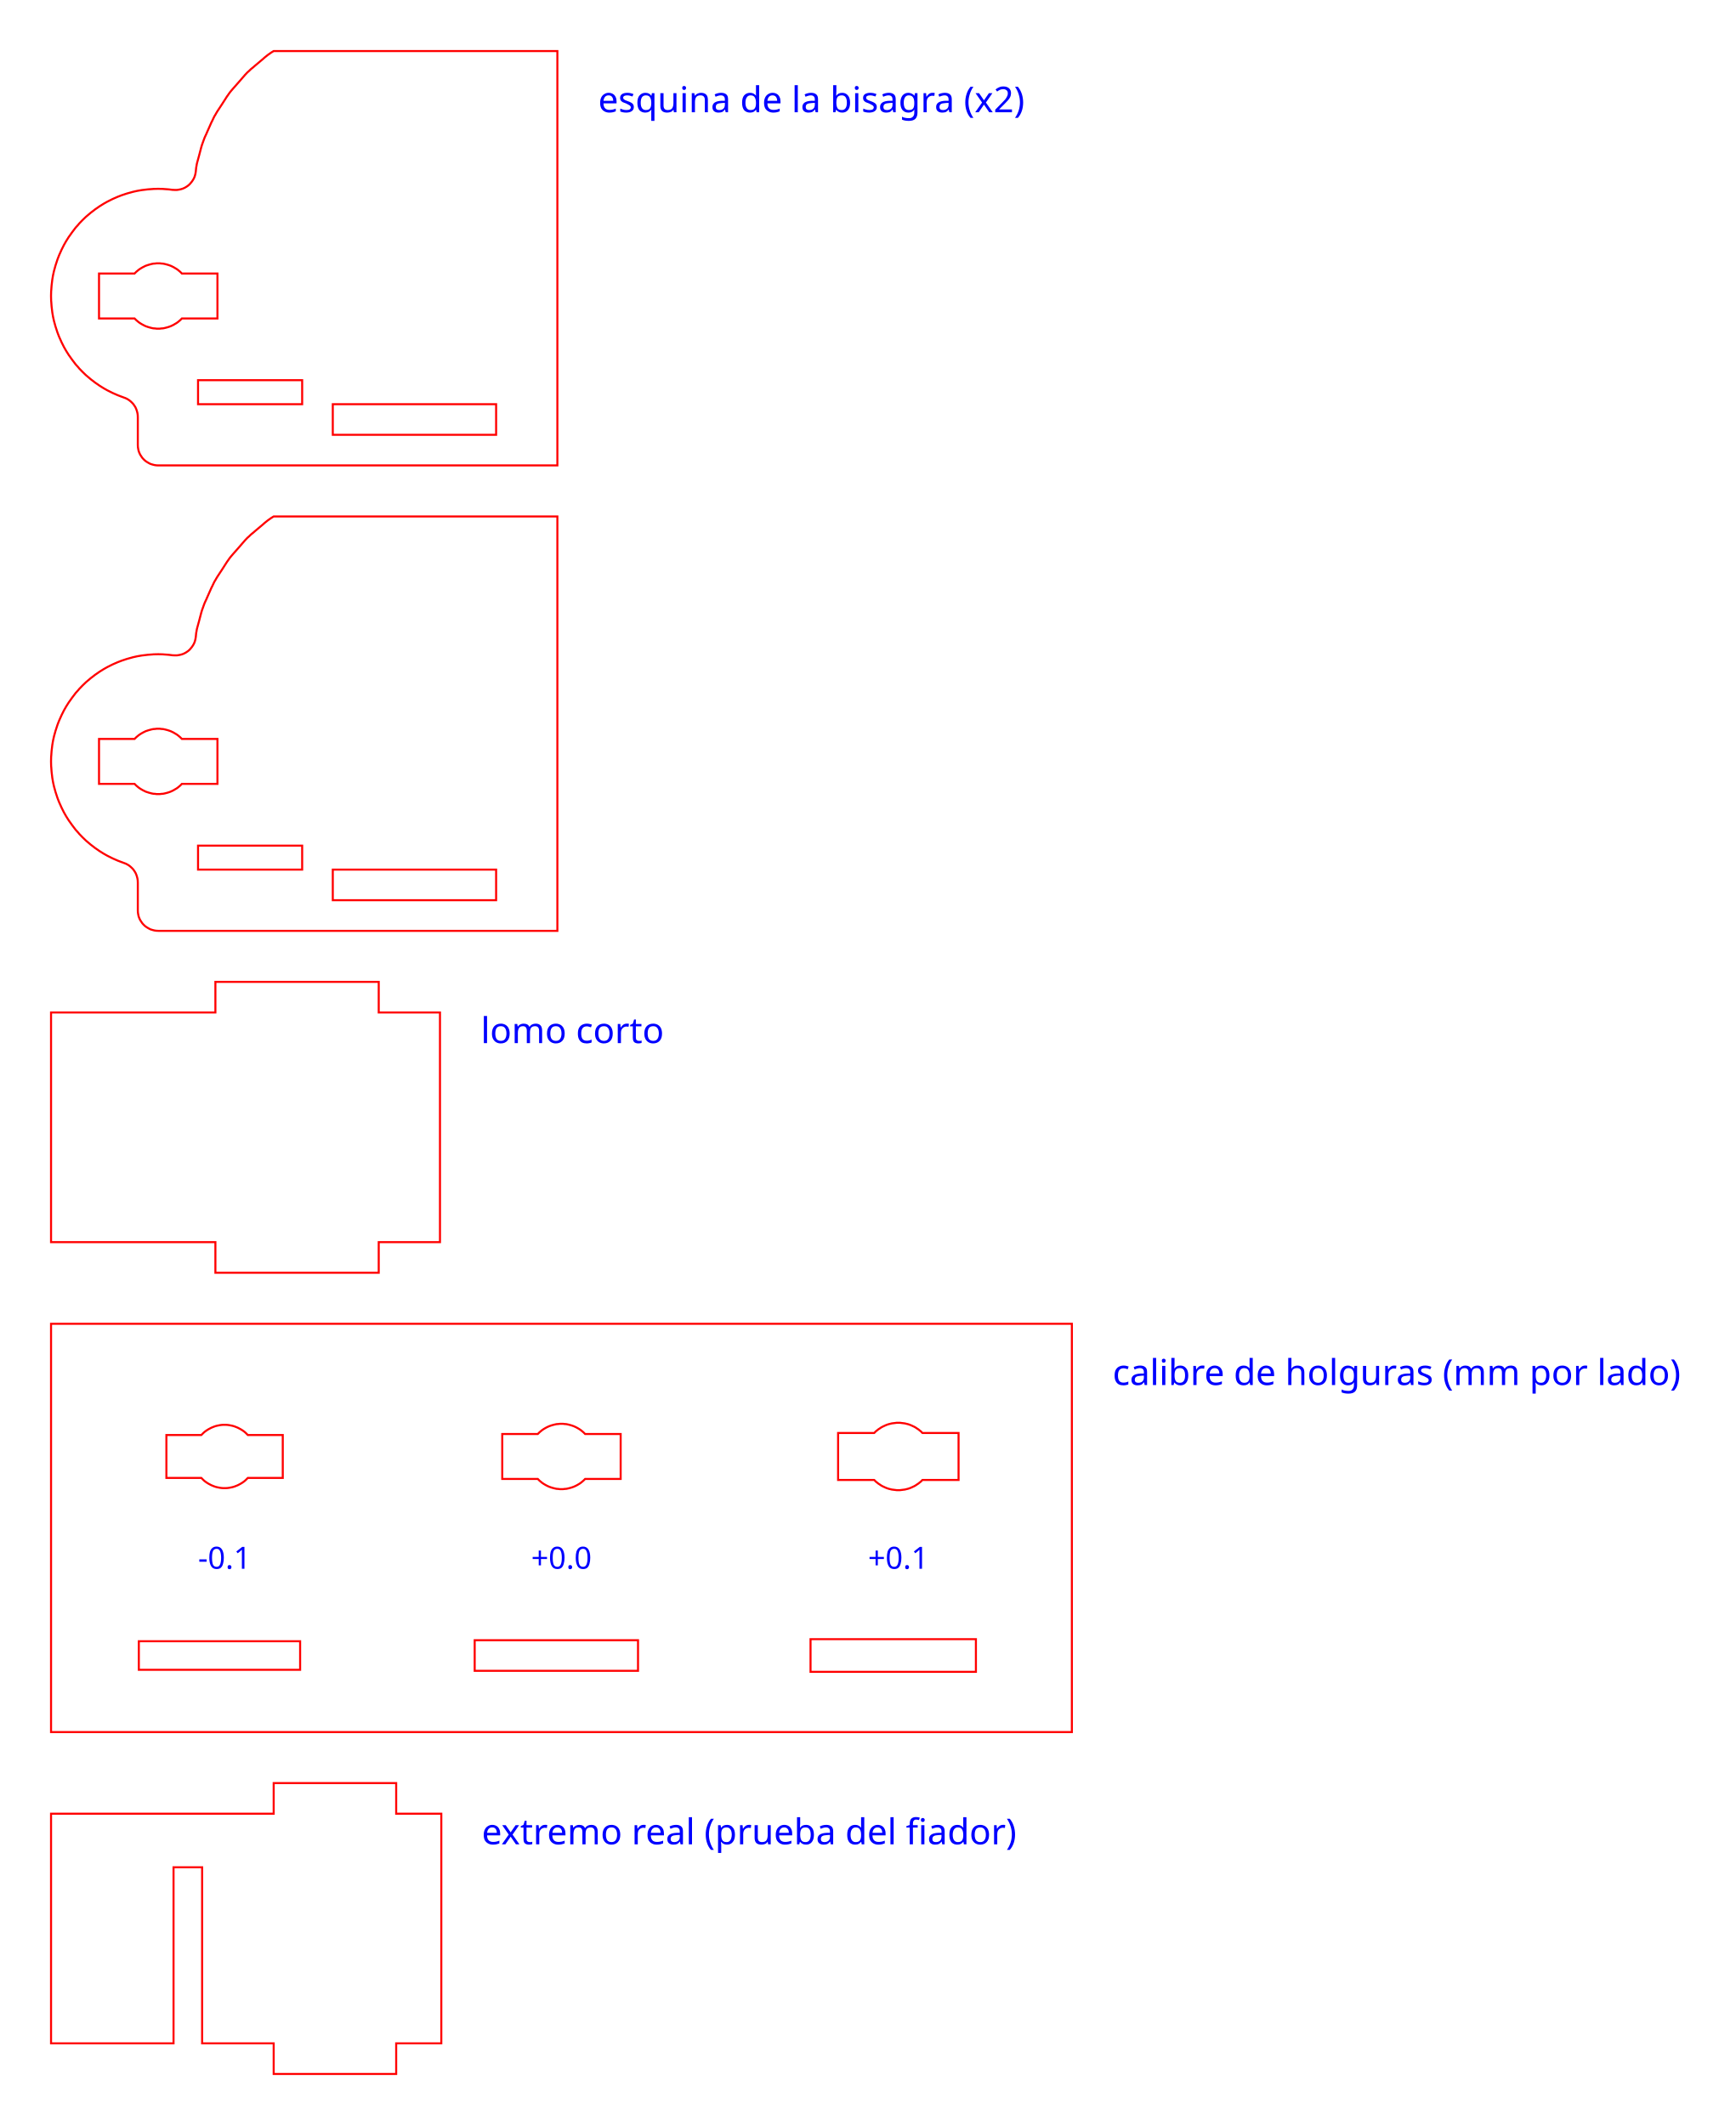
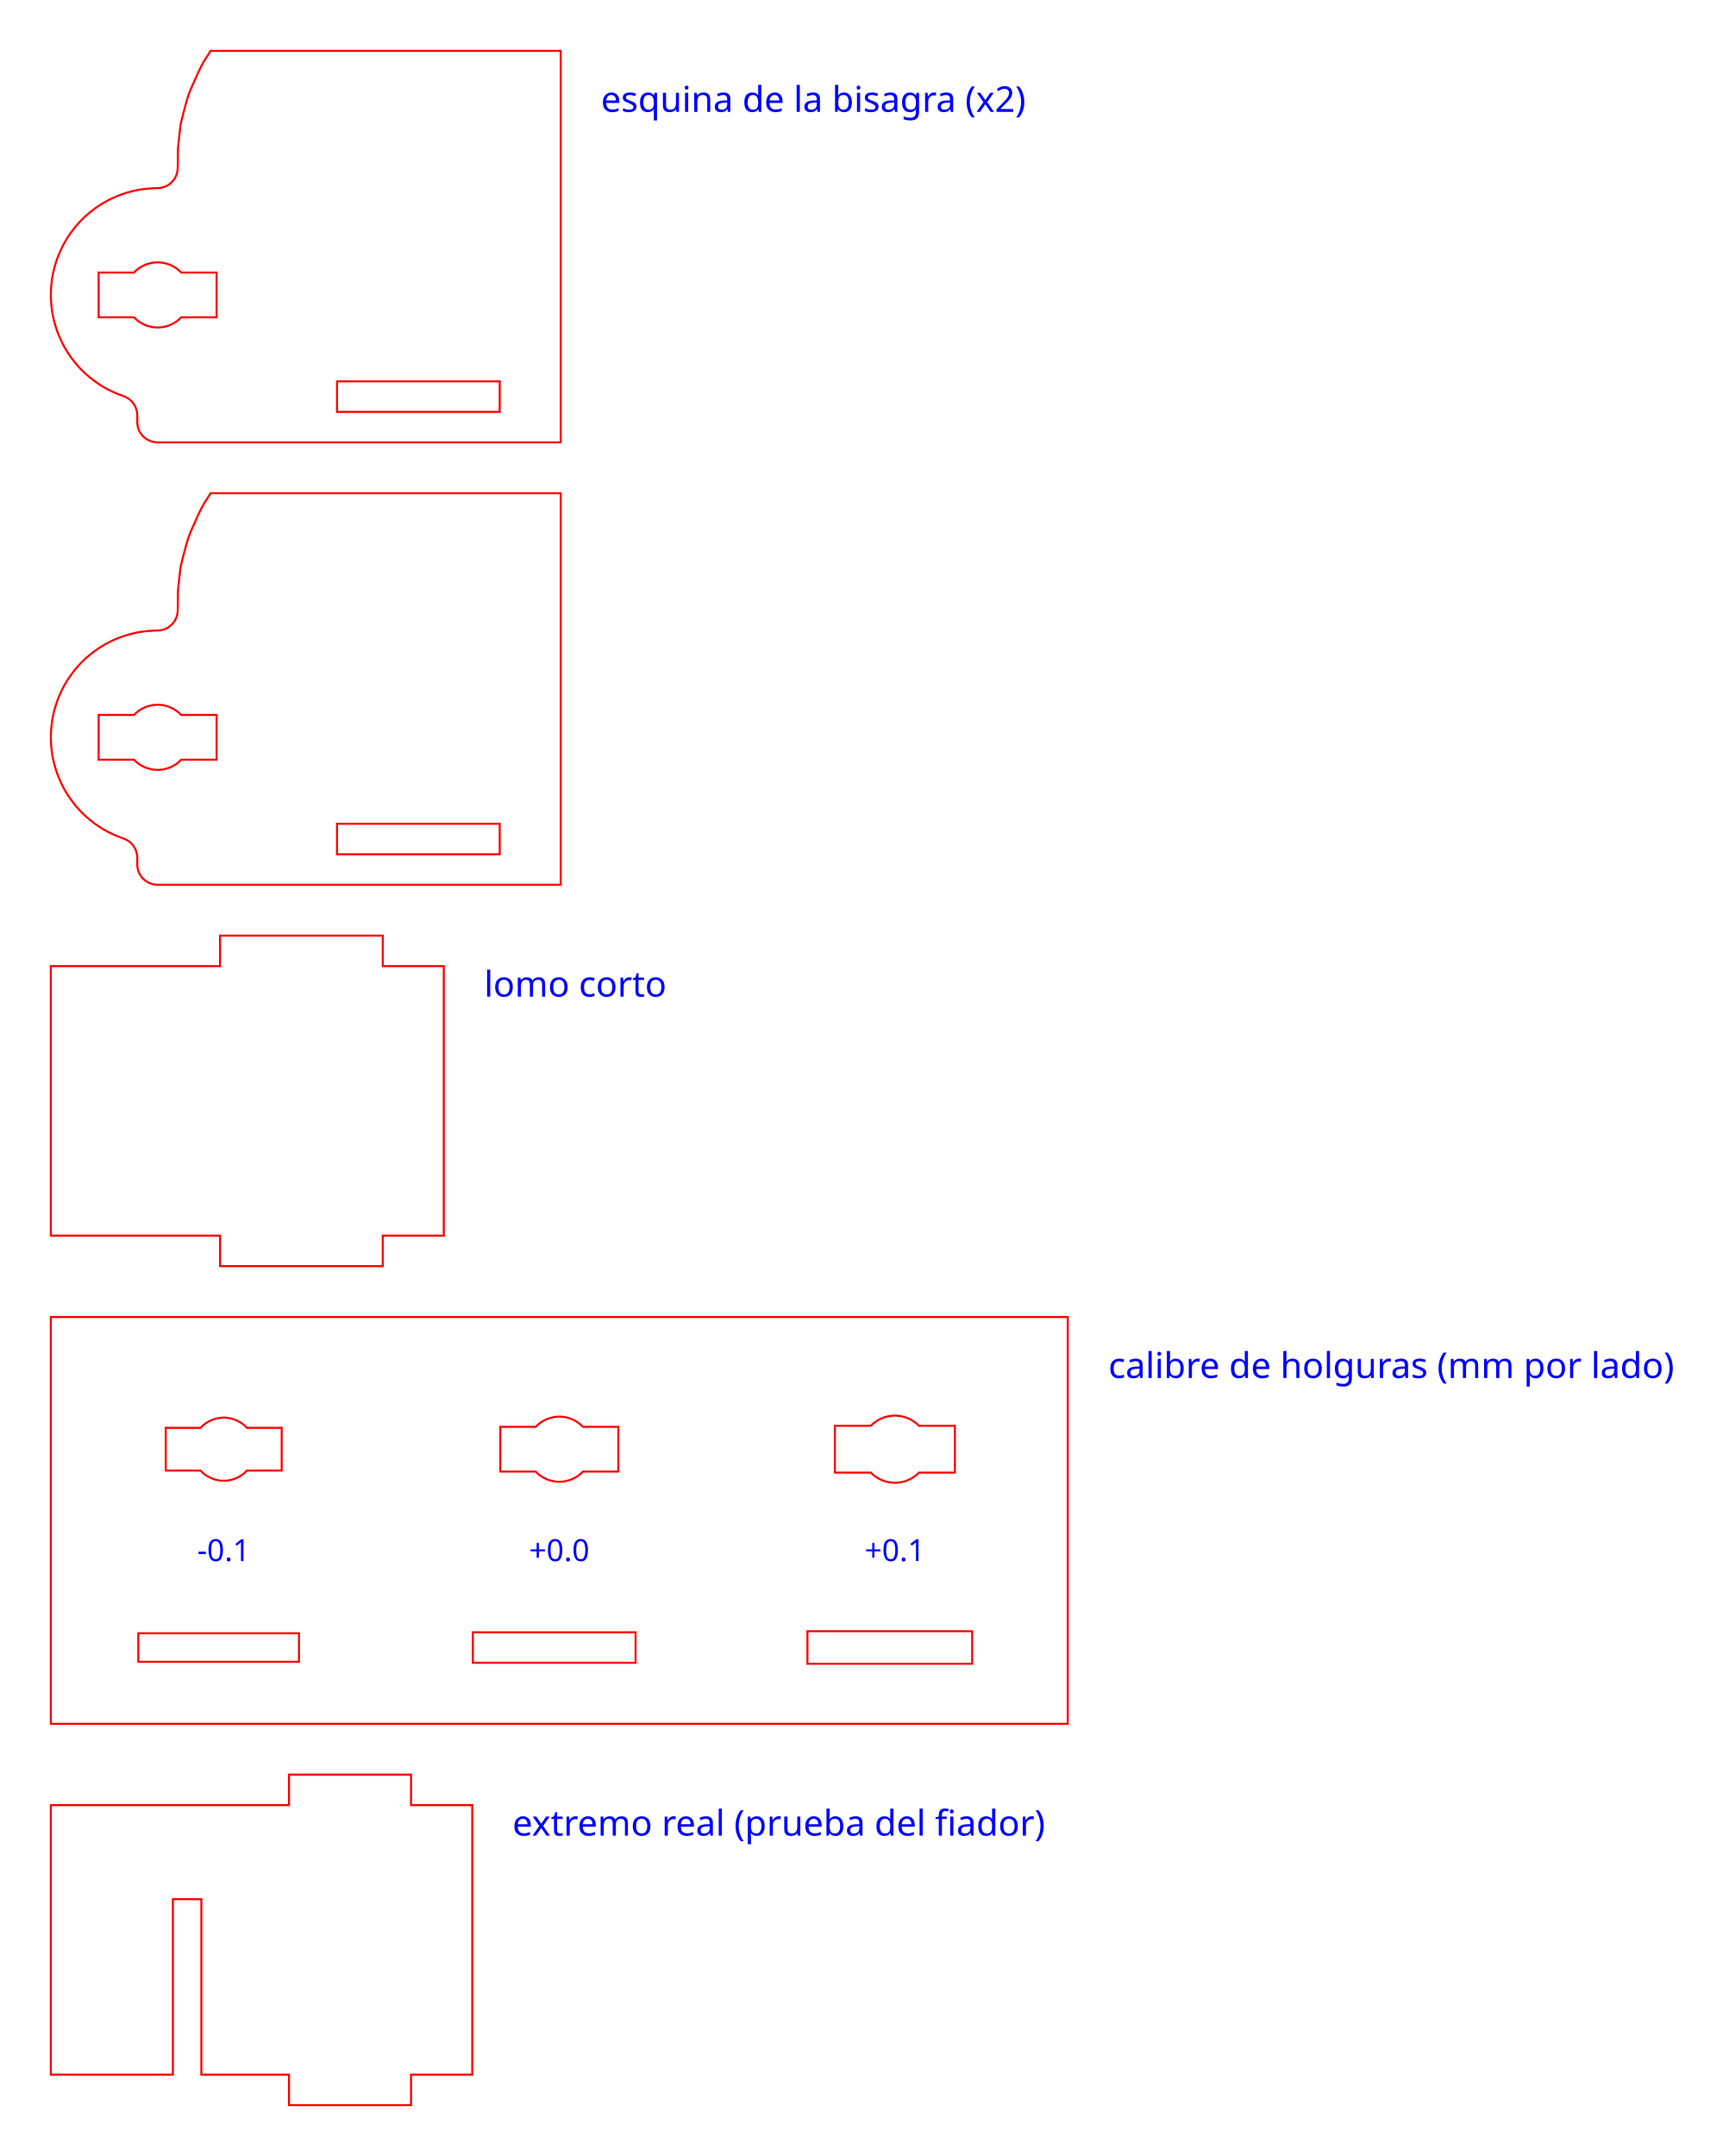
- <svg xmlns="http://www.w3.org/2000/svg" width="170mm" height="208.20mm" viewBox="0 0 170 208.20" fill="none" stroke-width="0.2" font-family="sans-serif">
-   <path d="M15.11,45.56 L14.92,45.51 L14.73,45.45 L14.56,45.36 L14.39,45.26 L14.23,45.15 L14.08,45.01 L13.95,44.87 L13.84,44.71 L13.73,44.54 L13.65,44.37 L13.58,44.18 L13.54,43.99 L13.51,43.80 L13.50,43.60 L13.50,40.89 L13.49,40.65 L13.46,40.46 L13.41,40.27 L13.35,40.09 L13.27,39.91 L13.17,39.75 L13.06,39.59 L12.93,39.45 L12.79,39.32 L12.64,39.20 L12.48,39.10 L12.30,39.01 L12.08,38.93 L12.01,38.90 L11.92,38.87 L11.53,38.72 L11.44,38.68 L11.05,38.51 L10.97,38.47 L10.59,38.28 L10.51,38.24 L10.14,38.03 L10.06,37.98 L9.71,37.76 L9.63,37.70 L9.28,37.46 L9.21,37.40 L8.88,37.15 L8.80,37.08 L8.48,36.81 L8.41,36.75 L8.11,36.46 L8.04,36.39 L7.75,36.09 L7.69,36.01 L7.41,35.70 L7.35,35.62 L7.10,35.29 L7.04,35.21 L6.80,34.87 L6.74,34.79 L6.52,34.44 L6.47,34.36 L6.26,33.99 L6.22,33.91 L6.03,33.53 L5.99,33.44 L5.82,33.06 L5.78,32.97 L5.63,32.58 L5.60,32.49 L5.47,32.09 L5.44,32.00 L5.33,31.60 L5.30,31.50 L5.21,31.10 L5.19,31.00 L5.12,30.59 L5.11,30.49 L5.06,30.08 L5.05,29.98 L5.02,29.56 L5.01,29.47 L5.00,29.05 L5.00,28.95 L5.01,28.53 L5.02,28.44 L5.05,28.02 L5.06,27.92 L5.11,27.51 L5.12,27.41 L5.19,27.00 L5.21,26.90 L5.30,26.50 L5.33,26.40 L5.44,26.00 L5.47,25.91 L5.60,25.51 L5.63,25.42 L5.78,25.03 L5.82,24.94 L5.99,24.56 L6.03,24.47 L6.22,24.09 L6.26,24.01 L6.47,23.64 L6.52,23.56 L6.74,23.21 L6.80,23.13 L7.04,22.79 L7.10,22.71 L7.35,22.38 L7.41,22.30 L7.69,21.99 L7.75,21.91 L8.04,21.61 L8.11,21.54 L8.41,21.25 L8.48,21.19 L8.80,20.92 L8.88,20.85 L9.21,20.60 L9.28,20.54 L9.63,20.30 L9.71,20.24 L10.06,20.02 L10.14,19.97 L10.51,19.76 L10.59,19.72 L10.97,19.53 L11.05,19.49 L11.44,19.32 L11.53,19.28 L11.92,19.13 L12.01,19.10 L12.40,18.97 L12.50,18.94 L12.90,18.83 L13.00,18.80 L13.40,18.71 L13.50,18.69 L13.91,18.62 L14.01,18.61 L14.42,18.56 L14.52,18.55 L14.93,18.52 L15.03,18.51 L15.45,18.50 L15.55,18.50 L15.96,18.51 L16.06,18.52 L16.48,18.55 L16.58,18.56 L16.89,18.60 L17.14,18.61 L17.33,18.61 L17.53,18.58 L17.72,18.54 L17.91,18.48 L18.09,18.40 L18.26,18.30 L18.42,18.19 L18.57,18.06 L18.70,17.91 L18.82,17.76 L18.93,17.59 L19.02,17.42 L19.09,17.23 L19.14,17.04 L19.18,16.80 L19.22,16.40 L19.25,16.26 L19.27,16.12 L19.30,15.98 L19.50,15.25 L19.50,15.25 L19.72,14.41 L19.74,14.35 L19.76,14.28 L19.78,14.21 L19.96,13.71 L19.99,13.63 L20.02,13.55 L20.05,13.47 L20.25,13.04 L20.25,13.03 L20.72,11.97 L20.73,11.95 L20.74,11.93 L20.76,11.90 L20.94,11.52 L20.98,11.44 L21.02,11.36 L21.07,11.29 L21.21,11.04 L21.23,11.01 L21.25,10.98 L21.27,10.94 L21.50,10.59 L21.75,10.21 L22.21,9.49 L22.24,9.45 L22.26,9.41 L22.29,9.38 L22.44,9.16 L22.48,9.11 L22.52,9.05 L22.56,9.00 L22.71,8.82 L22.73,8.80 L22.75,8.78 L22.77,8.75 L23.50,7.92 L23.75,7.63 L23.96,7.39 L23.98,7.36 L24.01,7.33 L24.04,7.30 L24.19,7.14 L24.23,7.10 L24.27,7.06 L24.31,7.03 L24.45,6.90 L24.48,6.87 L24.52,6.83 L24.55,6.80 L24.74,6.64 L24.75,6.64 L25.00,6.42 L25.50,6.00 L25.75,5.79 L25.95,5.61 L25.97,5.60 L26.00,5.57 L26.03,5.55 L26.19,5.42 L26.23,5.39 L26.27,5.36 L26.31,5.33 L26.43,5.25 L26.48,5.21 L26.52,5.18 L26.57,5.15 L26.71,5.06 L26.73,5.05 L26.81,5.00 L54.60,5.00 L54.60,45.60 L15.50,45.60 L15.30,45.59 L15.11,45.56 Z M32.60,42.60 L48.60,42.60 L48.60,39.60 L32.60,39.60 L32.60,42.60 Z M19.40,39.60 L29.60,39.60 L29.60,37.25 L19.40,37.25 L19.40,39.60 Z M17.65,31.37 L17.76,31.26 L17.82,31.20 L21.30,31.20 L21.30,26.80 L17.82,26.80 L17.76,26.74 L17.65,26.63 L17.53,26.53 L17.41,26.43 L17.28,26.34 L17.14,26.26 L17.01,26.18 L16.87,26.11 L16.72,26.04 L16.58,25.99 L16.43,25.94 L16.28,25.90 L16.12,25.86 L15.97,25.83 L15.81,25.82 L15.66,25.80 L15.50,25.80 L15.34,25.80 L15.19,25.82 L15.03,25.83 L14.87,25.86 L14.72,25.90 L14.57,25.94 L14.42,25.99 L14.27,26.04 L14.13,26.11 L13.99,26.18 L13.85,26.26 L13.72,26.34 L13.59,26.43 L13.47,26.53 L13.35,26.63 L13.24,26.74 L13.18,26.80 L9.70,26.80 L9.70,31.20 L13.18,31.20 L13.24,31.26 L13.35,31.37 L13.47,31.47 L13.59,31.57 L13.72,31.66 L13.85,31.74 L13.99,31.82 L14.13,31.89 L14.27,31.96 L14.42,32.01 L14.57,32.06 L14.72,32.10 L14.87,32.14 L15.03,32.17 L15.19,32.18 L15.34,32.20 L15.50,32.20 L15.66,32.20 L15.81,32.18 L15.97,32.17 L16.12,32.14 L16.28,32.10 L16.43,32.06 L16.58,32.01 L16.72,31.96 L16.87,31.89 L17.01,31.82 L17.14,31.74 L17.28,31.66 L17.41,31.57 L17.53,31.47 L17.65,31.37 Z " stroke="red" />
-   <text x="58.6" y="11.0" font-size="3.5" fill="blue" stroke="none">esquina de la bisagra (x2)</text>
-   <path d="M15.11,91.16 L14.92,91.11 L14.73,91.05 L14.56,90.96 L14.39,90.86 L14.23,90.75 L14.08,90.61 L13.95,90.47 L13.84,90.31 L13.73,90.14 L13.65,89.97 L13.58,89.78 L13.54,89.59 L13.51,89.40 L13.50,89.20 L13.50,86.49 L13.49,86.25 L13.46,86.06 L13.41,85.87 L13.35,85.69 L13.27,85.51 L13.17,85.35 L13.06,85.19 L12.93,85.05 L12.79,84.92 L12.64,84.80 L12.48,84.70 L12.30,84.61 L12.08,84.53 L12.01,84.50 L11.92,84.47 L11.53,84.32 L11.44,84.28 L11.05,84.11 L10.97,84.07 L10.59,83.88 L10.51,83.84 L10.14,83.63 L10.06,83.58 L9.71,83.36 L9.63,83.30 L9.28,83.06 L9.21,83.00 L8.88,82.75 L8.80,82.68 L8.48,82.41 L8.41,82.35 L8.11,82.06 L8.04,81.99 L7.75,81.69 L7.69,81.61 L7.41,81.30 L7.35,81.22 L7.10,80.89 L7.04,80.81 L6.80,80.47 L6.74,80.39 L6.52,80.04 L6.47,79.96 L6.26,79.59 L6.22,79.51 L6.03,79.13 L5.99,79.04 L5.82,78.66 L5.78,78.57 L5.63,78.18 L5.60,78.09 L5.47,77.69 L5.44,77.60 L5.33,77.20 L5.30,77.10 L5.21,76.70 L5.19,76.60 L5.12,76.19 L5.11,76.09 L5.06,75.68 L5.05,75.58 L5.02,75.16 L5.01,75.07 L5.00,74.65 L5.00,74.55 L5.01,74.13 L5.02,74.04 L5.05,73.62 L5.06,73.52 L5.11,73.11 L5.12,73.01 L5.19,72.60 L5.21,72.50 L5.30,72.10 L5.33,72.00 L5.44,71.60 L5.47,71.51 L5.60,71.11 L5.63,71.02 L5.78,70.63 L5.82,70.54 L5.99,70.16 L6.03,70.07 L6.22,69.69 L6.26,69.61 L6.47,69.24 L6.52,69.16 L6.74,68.81 L6.80,68.73 L7.04,68.39 L7.10,68.31 L7.35,67.98 L7.41,67.90 L7.69,67.59 L7.75,67.51 L8.04,67.21 L8.11,67.14 L8.41,66.85 L8.48,66.79 L8.80,66.52 L8.88,66.45 L9.21,66.20 L9.28,66.14 L9.63,65.90 L9.71,65.84 L10.06,65.62 L10.14,65.57 L10.51,65.36 L10.59,65.32 L10.97,65.13 L11.05,65.09 L11.44,64.92 L11.53,64.88 L11.92,64.73 L12.01,64.70 L12.40,64.57 L12.50,64.54 L12.90,64.43 L13.00,64.40 L13.40,64.31 L13.50,64.29 L13.91,64.22 L14.01,64.21 L14.42,64.16 L14.52,64.15 L14.93,64.12 L15.03,64.11 L15.45,64.10 L15.55,64.10 L15.96,64.11 L16.06,64.12 L16.48,64.15 L16.58,64.16 L16.89,64.20 L17.14,64.21 L17.33,64.21 L17.53,64.18 L17.72,64.14 L17.91,64.08 L18.09,64.00 L18.26,63.90 L18.42,63.79 L18.57,63.66 L18.70,63.51 L18.82,63.36 L18.93,63.19 L19.02,63.02 L19.09,62.83 L19.14,62.64 L19.18,62.40 L19.22,62.00 L19.25,61.86 L19.27,61.72 L19.30,61.58 L19.50,60.85 L19.50,60.85 L19.72,60.01 L19.74,59.95 L19.76,59.88 L19.78,59.81 L19.96,59.31 L19.99,59.23 L20.02,59.15 L20.05,59.07 L20.25,58.64 L20.25,58.63 L20.72,57.57 L20.73,57.55 L20.74,57.53 L20.76,57.50 L20.94,57.12 L20.98,57.04 L21.02,56.96 L21.07,56.89 L21.21,56.64 L21.23,56.61 L21.25,56.58 L21.27,56.54 L21.50,56.19 L21.75,55.81 L22.21,55.09 L22.24,55.05 L22.26,55.01 L22.29,54.98 L22.44,54.76 L22.48,54.71 L22.52,54.65 L22.56,54.60 L22.71,54.42 L22.73,54.40 L22.75,54.38 L22.77,54.35 L23.50,53.52 L23.75,53.23 L23.96,52.99 L23.98,52.96 L24.01,52.93 L24.04,52.90 L24.19,52.74 L24.23,52.70 L24.27,52.66 L24.31,52.63 L24.45,52.50 L24.48,52.47 L24.52,52.43 L24.55,52.40 L24.74,52.24 L24.75,52.24 L25.00,52.02 L25.50,51.60 L25.75,51.39 L25.95,51.21 L25.97,51.20 L26.00,51.17 L26.03,51.15 L26.19,51.02 L26.23,50.99 L26.27,50.96 L26.31,50.93 L26.43,50.85 L26.48,50.81 L26.52,50.78 L26.57,50.75 L26.71,50.66 L26.73,50.65 L26.81,50.60 L54.60,50.60 L54.60,91.20 L15.50,91.20 L15.30,91.19 L15.11,91.16 Z M32.60,88.20 L48.60,88.20 L48.60,85.20 L32.60,85.20 L32.60,88.20 Z M19.40,85.20 L29.60,85.20 L29.60,82.85 L19.40,82.85 L19.40,85.20 Z M17.65,76.97 L17.76,76.86 L17.82,76.80 L21.30,76.80 L21.30,72.40 L17.82,72.40 L17.76,72.34 L17.65,72.23 L17.53,72.13 L17.41,72.03 L17.28,71.94 L17.14,71.86 L17.01,71.78 L16.87,71.71 L16.72,71.64 L16.58,71.59 L16.43,71.54 L16.28,71.50 L16.12,71.46 L15.97,71.43 L15.81,71.42 L15.66,71.40 L15.50,71.40 L15.34,71.40 L15.19,71.42 L15.03,71.43 L14.87,71.46 L14.72,71.50 L14.57,71.54 L14.42,71.59 L14.27,71.64 L14.13,71.71 L13.99,71.78 L13.85,71.86 L13.72,71.94 L13.59,72.03 L13.47,72.13 L13.35,72.23 L13.24,72.34 L13.18,72.40 L9.70,72.40 L9.70,76.80 L13.18,76.80 L13.24,76.86 L13.35,76.97 L13.47,77.07 L13.59,77.17 L13.72,77.26 L13.85,77.34 L13.99,77.42 L14.13,77.49 L14.27,77.56 L14.42,77.61 L14.57,77.66 L14.72,77.70 L14.87,77.74 L15.03,77.77 L15.19,77.78 L15.34,77.80 L15.50,77.80 L15.66,77.80 L15.81,77.78 L15.97,77.77 L16.12,77.74 L16.28,77.70 L16.43,77.66 L16.58,77.61 L16.72,77.56 L16.87,77.49 L17.01,77.42 L17.14,77.34 L17.28,77.26 L17.41,77.17 L17.53,77.07 L17.65,76.97 Z " stroke="red" />
-   <text x="58.6" y="56.6" font-size="3.5" fill="blue" stroke="none" />
-   <path d="M5.00,99.20 L21.10,99.20 L21.10,96.20 L37.10,96.20 L37.10,99.20 L43.10,99.20 L43.10,121.70 L37.10,121.70 L37.10,124.70 L21.10,124.70 L21.10,121.70 L5.00,121.70 L5.00,99.20 Z " stroke="red" />
-   <text x="47.1" y="102.2" font-size="3.5" fill="blue" stroke="none">lomo corto</text>
-   <path d="M5.00,129.70 L105.00,129.70 L105.00,169.70 L5.00,169.70 L5.00,129.70 Z M24.08,140.40 L23.97,140.30 L23.85,140.21 L23.72,140.12 L23.59,140.04 L23.46,139.97 L23.33,139.90 L23.19,139.84 L23.04,139.78 L22.90,139.73 L22.75,139.69 L22.60,139.66 L22.45,139.63 L22.30,139.61 L22.15,139.60 L22.00,139.60 L21.85,139.60 L21.70,139.61 L21.55,139.63 L21.40,139.66 L21.25,139.69 L21.10,139.73 L20.96,139.78 L20.81,139.84 L20.67,139.90 L20.54,139.97 L20.41,140.04 L20.28,140.12 L20.15,140.21 L20.03,140.30 L19.92,140.40 L19.81,140.51 L19.72,140.60 L16.30,140.60 L16.30,144.80 L19.72,144.80 L19.81,144.89 L19.92,145.00 L20.03,145.10 L20.15,145.19 L20.28,145.28 L20.41,145.36 L20.54,145.43 L20.67,145.50 L20.81,145.56 L20.96,145.62 L21.10,145.67 L21.25,145.71 L21.40,145.74 L21.55,145.77 L21.70,145.79 L21.85,145.80 L22.00,145.80 L22.15,145.80 L22.30,145.79 L22.45,145.77 L22.60,145.74 L22.75,145.71 L22.90,145.67 L23.04,145.62 L23.19,145.56 L23.33,145.50 L23.46,145.43 L23.59,145.36 L23.72,145.28 L23.85,145.19 L23.97,145.10 L24.08,145.00 L24.19,144.89 L24.28,144.80 L27.70,144.80 L27.70,140.60 L24.28,140.60 L24.19,140.51 L24.08,140.40 Z M29.40,160.80 L13.60,160.80 L13.60,163.60 L29.40,163.60 L29.40,160.80 Z M57.32,140.50 L57.26,140.44 L57.15,140.33 L57.03,140.23 L56.91,140.13 L56.78,140.04 L56.65,139.96 L56.51,139.88 L56.37,139.81 L56.22,139.74 L56.08,139.69 L55.93,139.64 L55.78,139.60 L55.62,139.56 L55.47,139.53 L55.31,139.52 L55.16,139.50 L55.00,139.50 L54.84,139.50 L54.69,139.52 L54.53,139.53 L54.38,139.56 L54.22,139.60 L54.07,139.64 L53.92,139.69 L53.78,139.74 L53.63,139.81 L53.49,139.88 L53.35,139.96 L53.22,140.04 L53.09,140.13 L52.97,140.23 L52.85,140.33 L52.74,140.44 L52.68,140.50 L49.20,140.50 L49.20,144.90 L52.68,144.90 L52.74,144.96 L52.85,145.07 L52.97,145.17 L53.09,145.27 L53.22,145.36 L53.35,145.44 L53.49,145.52 L53.63,145.59 L53.78,145.66 L53.92,145.71 L54.07,145.76 L54.22,145.80 L54.38,145.84 L54.53,145.87 L54.69,145.88 L54.84,145.90 L55.00,145.90 L55.16,145.90 L55.31,145.88 L55.47,145.87 L55.62,145.84 L55.78,145.80 L55.93,145.76 L56.08,145.71 L56.22,145.66 L56.37,145.59 L56.51,145.52 L56.65,145.44 L56.78,145.36 L56.91,145.27 L57.03,145.17 L57.15,145.07 L57.26,144.96 L57.32,144.90 L60.80,144.90 L60.80,140.50 L57.32,140.50 Z M46.50,163.70 L62.50,163.70 L62.50,160.70 L46.50,160.70 L46.50,163.70 Z M93.90,145.00 L93.90,140.40 L90.37,140.40 L90.33,140.37 L90.22,140.25 L90.09,140.15 L89.97,140.05 L89.83,139.96 L89.70,139.87 L89.56,139.79 L89.41,139.72 L89.26,139.65 L89.11,139.59 L88.96,139.54 L88.80,139.50 L88.64,139.46 L88.48,139.44 L88.32,139.42 L88.16,139.40 L88.00,139.40 L87.84,139.40 L87.68,139.42 L87.52,139.44 L87.36,139.46 L87.20,139.50 L87.04,139.54 L86.89,139.59 L86.74,139.65 L86.59,139.72 L86.44,139.79 L86.30,139.87 L86.17,139.96 L86.03,140.05 L85.91,140.15 L85.78,140.25 L85.67,140.37 L85.63,140.40 L82.10,140.40 L82.10,145.00 L85.63,145.00 L85.67,145.03 L85.78,145.15 L85.91,145.25 L86.03,145.35 L86.17,145.44 L86.30,145.53 L86.44,145.61 L86.59,145.68 L86.74,145.75 L86.89,145.81 L87.04,145.86 L87.20,145.90 L87.36,145.94 L87.52,145.96 L87.68,145.98 L87.84,146.00 L88.00,146.00 L88.16,146.00 L88.32,145.98 L88.48,145.96 L88.64,145.94 L88.80,145.90 L88.96,145.86 L89.11,145.81 L89.26,145.75 L89.41,145.68 L89.56,145.61 L89.70,145.53 L89.83,145.44 L89.97,145.35 L90.09,145.25 L90.22,145.15 L90.33,145.03 L90.37,145.00 L93.90,145.00 Z M95.60,160.60 L79.40,160.60 L79.40,163.80 L95.60,163.80 L95.60,160.60 Z " stroke="red" />
-   <text x="109.0" y="135.7" font-size="3.5" fill="blue" stroke="none">calibre de holguras (mm por lado)</text>
-   <text x="22.0" y="153.7" font-size="3" fill="blue" stroke="none" text-anchor="middle">-0.1</text>
-   <text x="55.0" y="153.7" font-size="3" fill="blue" stroke="none" text-anchor="middle">+0.0</text>
-   <text x="88.0" y="153.7" font-size="3" fill="blue" stroke="none" text-anchor="middle">+0.1</text>
-   <path d="M26.81,177.70 L26.81,174.70 L38.81,174.70 L38.81,177.70 L43.23,177.70 L43.23,200.20 L38.81,200.20 L38.81,203.20 L26.81,203.20 L26.81,200.20 L19.80,200.20 L19.80,182.95 L17.00,182.95 L17.00,200.20 L5.00,200.20 L5.00,177.70 L26.81,177.70 Z " stroke="red" />
-   <text x="47.2" y="180.7" font-size="3.5" fill="blue" stroke="none">extremo real (prueba del fiador)</text>
+ <svg xmlns="http://www.w3.org/2000/svg" width="170mm" height="212.00mm" viewBox="0 0 170 212.00" fill="none" stroke-width="0.2" font-family="sans-serif">
+   <path d="M15.67,18.49 L15.86,18.46 L16.05,18.41 L16.24,18.35 L16.41,18.27 L16.58,18.17 L16.74,18.05 L16.88,17.92 L17.01,17.78 L17.13,17.62 L17.23,17.46 L17.32,17.28 L17.38,17.10 L17.43,16.91 L17.46,16.72 L17.48,16.47 L17.50,14.76 L17.50,14.66 L17.51,14.57 L17.51,14.47 L17.73,12.47 L17.75,12.33 L17.77,12.20 L17.80,12.07 L17.99,11.29 L17.99,11.28 L18.00,11.26 L18.00,11.24 L18.24,10.36 L18.24,10.34 L18.25,10.33 L18.25,10.31 L18.46,9.57 L18.49,9.49 L18.52,9.40 L18.55,9.32 L18.72,8.87 L18.74,8.82 L18.76,8.77 L18.78,8.72 L18.99,8.24 L19.00,8.23 L19.25,7.67 L19.48,7.15 L19.49,7.14 L19.50,7.13 L19.50,7.11 L19.71,6.67 L19.74,6.61 L19.76,6.56 L19.79,6.51 L19.96,6.20 L19.99,6.15 L20.01,6.10 L20.04,6.06 L20.22,5.76 L20.23,5.75 L20.24,5.73 L20.26,5.71 L20.71,5.00 L55.14,5.00 L55.14,43.50 L15.50,43.50 L15.30,43.49 L15.11,43.46 L14.92,43.41 L14.73,43.35 L14.56,43.26 L14.39,43.16 L14.23,43.05 L14.08,42.91 L13.95,42.77 L13.84,42.61 L13.73,42.44 L13.65,42.27 L13.58,42.08 L13.54,41.89 L13.51,41.70 L13.50,41.50 L13.50,40.89 L13.49,40.65 L13.46,40.46 L13.41,40.27 L13.35,40.09 L13.27,39.91 L13.17,39.75 L13.06,39.59 L12.93,39.45 L12.79,39.32 L12.64,39.20 L12.48,39.10 L12.30,39.01 L12.08,38.93 L12.01,38.90 L11.92,38.87 L11.53,38.72 L11.44,38.68 L11.05,38.51 L10.97,38.47 L10.59,38.28 L10.51,38.24 L10.14,38.03 L10.06,37.98 L9.71,37.76 L9.63,37.70 L9.28,37.46 L9.21,37.40 L8.88,37.15 L8.80,37.08 L8.48,36.81 L8.41,36.75 L8.11,36.46 L8.04,36.39 L7.75,36.09 L7.69,36.01 L7.41,35.70 L7.35,35.62 L7.10,35.29 L7.04,35.21 L6.80,34.87 L6.74,34.79 L6.52,34.44 L6.47,34.36 L6.26,33.99 L6.22,33.91 L6.03,33.53 L5.99,33.44 L5.82,33.06 L5.78,32.97 L5.63,32.58 L5.60,32.49 L5.47,32.09 L5.44,32.00 L5.33,31.60 L5.30,31.50 L5.21,31.10 L5.19,31.00 L5.12,30.59 L5.11,30.49 L5.06,30.08 L5.05,29.98 L5.02,29.56 L5.01,29.47 L5.00,29.05 L5.00,28.95 L5.01,28.53 L5.02,28.44 L5.05,28.02 L5.06,27.92 L5.11,27.51 L5.12,27.41 L5.19,27.00 L5.21,26.90 L5.30,26.50 L5.33,26.40 L5.44,26.00 L5.47,25.91 L5.60,25.51 L5.63,25.42 L5.78,25.03 L5.82,24.94 L5.99,24.56 L6.03,24.47 L6.22,24.09 L6.26,24.01 L6.47,23.64 L6.52,23.56 L6.74,23.21 L6.80,23.13 L7.04,22.79 L7.10,22.71 L7.35,22.38 L7.41,22.30 L7.69,21.99 L7.75,21.91 L8.04,21.61 L8.11,21.54 L8.41,21.25 L8.48,21.19 L8.80,20.92 L8.88,20.85 L9.21,20.60 L9.28,20.54 L9.63,20.30 L9.71,20.24 L10.06,20.02 L10.14,19.97 L10.51,19.76 L10.59,19.72 L10.97,19.53 L11.05,19.49 L11.44,19.32 L11.53,19.28 L11.92,19.13 L12.01,19.10 L12.40,18.97 L12.50,18.94 L12.90,18.83 L13.00,18.80 L13.40,18.71 L13.50,18.69 L13.91,18.62 L14.01,18.61 L14.42,18.56 L14.52,18.55 L14.93,18.52 L15.03,18.51 L15.43,18.50 L15.45,18.50 L15.67,18.49 Z M49.14,40.50 L49.14,37.50 L33.14,37.50 L33.14,40.50 L49.14,40.50 Z M17.65,31.37 L17.76,31.26 L17.82,31.20 L21.30,31.20 L21.30,26.80 L17.82,26.80 L17.76,26.74 L17.65,26.63 L17.53,26.53 L17.41,26.43 L17.28,26.34 L17.14,26.26 L17.01,26.18 L16.87,26.11 L16.72,26.04 L16.58,25.99 L16.43,25.94 L16.28,25.90 L16.12,25.86 L15.97,25.83 L15.81,25.82 L15.66,25.80 L15.50,25.80 L15.34,25.80 L15.19,25.82 L15.03,25.83 L14.87,25.86 L14.72,25.90 L14.57,25.94 L14.42,25.99 L14.27,26.04 L14.13,26.11 L13.99,26.18 L13.85,26.26 L13.72,26.34 L13.59,26.43 L13.47,26.53 L13.35,26.63 L13.24,26.74 L13.18,26.80 L9.70,26.80 L9.70,31.20 L13.18,31.20 L13.24,31.26 L13.35,31.37 L13.47,31.47 L13.59,31.57 L13.72,31.66 L13.85,31.74 L13.99,31.82 L14.13,31.89 L14.27,31.96 L14.42,32.01 L14.57,32.06 L14.72,32.10 L14.87,32.14 L15.03,32.17 L15.19,32.18 L15.34,32.20 L15.50,32.20 L15.66,32.20 L15.81,32.18 L15.97,32.17 L16.12,32.14 L16.28,32.10 L16.43,32.06 L16.58,32.01 L16.72,31.96 L16.87,31.89 L17.01,31.82 L17.14,31.74 L17.28,31.66 L17.41,31.57 L17.53,31.47 L17.65,31.37 Z " stroke="red" />
+   <text x="59.1" y="11.0" font-size="3.5" fill="blue" stroke="none">esquina de la bisagra (x2)</text>
+   <path d="M15.67,61.99 L15.86,61.96 L16.05,61.91 L16.24,61.85 L16.41,61.77 L16.58,61.67 L16.74,61.55 L16.88,61.42 L17.01,61.28 L17.13,61.12 L17.23,60.96 L17.32,60.78 L17.38,60.60 L17.43,60.41 L17.46,60.22 L17.48,59.97 L17.50,58.26 L17.50,58.16 L17.51,58.07 L17.51,57.97 L17.73,55.97 L17.75,55.83 L17.77,55.70 L17.80,55.57 L17.99,54.79 L17.99,54.78 L18.00,54.76 L18.00,54.74 L18.24,53.86 L18.24,53.84 L18.25,53.83 L18.25,53.81 L18.46,53.07 L18.49,52.99 L18.52,52.90 L18.55,52.82 L18.72,52.37 L18.74,52.32 L18.76,52.27 L18.78,52.22 L18.99,51.74 L19.00,51.73 L19.25,51.17 L19.48,50.65 L19.49,50.64 L19.50,50.63 L19.50,50.61 L19.71,50.17 L19.74,50.11 L19.76,50.06 L19.79,50.01 L19.96,49.70 L19.99,49.65 L20.01,49.60 L20.04,49.56 L20.22,49.26 L20.23,49.25 L20.24,49.23 L20.26,49.21 L20.71,48.50 L55.14,48.50 L55.14,87.00 L15.50,87.00 L15.30,86.99 L15.11,86.96 L14.92,86.91 L14.73,86.85 L14.56,86.76 L14.39,86.66 L14.23,86.55 L14.08,86.41 L13.95,86.27 L13.84,86.11 L13.73,85.94 L13.65,85.77 L13.58,85.58 L13.54,85.39 L13.51,85.20 L13.50,85.00 L13.50,84.39 L13.49,84.15 L13.46,83.96 L13.41,83.77 L13.35,83.59 L13.27,83.41 L13.17,83.25 L13.06,83.09 L12.93,82.95 L12.79,82.82 L12.64,82.70 L12.48,82.60 L12.30,82.51 L12.08,82.43 L12.01,82.40 L11.92,82.37 L11.53,82.22 L11.44,82.18 L11.05,82.01 L10.97,81.97 L10.59,81.78 L10.51,81.74 L10.14,81.53 L10.06,81.48 L9.71,81.26 L9.63,81.20 L9.28,80.96 L9.21,80.90 L8.88,80.65 L8.80,80.58 L8.48,80.31 L8.41,80.25 L8.11,79.96 L8.04,79.89 L7.75,79.59 L7.69,79.51 L7.41,79.20 L7.35,79.12 L7.10,78.79 L7.04,78.71 L6.80,78.37 L6.74,78.29 L6.52,77.94 L6.47,77.86 L6.26,77.49 L6.22,77.41 L6.03,77.03 L5.99,76.94 L5.82,76.56 L5.78,76.47 L5.63,76.08 L5.60,75.99 L5.47,75.59 L5.44,75.50 L5.33,75.10 L5.30,75.00 L5.21,74.60 L5.19,74.50 L5.12,74.09 L5.11,73.99 L5.06,73.58 L5.05,73.48 L5.02,73.06 L5.01,72.97 L5.00,72.55 L5.00,72.45 L5.01,72.03 L5.02,71.94 L5.05,71.52 L5.06,71.42 L5.11,71.01 L5.12,70.91 L5.19,70.50 L5.21,70.40 L5.30,70.00 L5.33,69.90 L5.44,69.50 L5.47,69.41 L5.60,69.01 L5.63,68.92 L5.78,68.53 L5.82,68.44 L5.99,68.06 L6.03,67.97 L6.22,67.59 L6.26,67.51 L6.47,67.14 L6.52,67.06 L6.74,66.71 L6.80,66.63 L7.04,66.29 L7.10,66.21 L7.35,65.88 L7.41,65.80 L7.69,65.49 L7.75,65.41 L8.04,65.11 L8.11,65.04 L8.41,64.75 L8.48,64.69 L8.80,64.42 L8.88,64.35 L9.21,64.10 L9.28,64.04 L9.63,63.80 L9.71,63.74 L10.06,63.52 L10.14,63.47 L10.51,63.26 L10.59,63.22 L10.97,63.03 L11.05,62.99 L11.44,62.82 L11.53,62.78 L11.92,62.63 L12.01,62.60 L12.40,62.47 L12.50,62.44 L12.90,62.33 L13.00,62.30 L13.40,62.21 L13.50,62.19 L13.91,62.12 L14.01,62.11 L14.42,62.06 L14.52,62.05 L14.93,62.02 L15.03,62.01 L15.43,62.00 L15.45,62.00 L15.67,61.99 Z M49.14,84.00 L49.14,81.00 L33.14,81.00 L33.14,84.00 L49.14,84.00 Z M17.65,74.87 L17.76,74.76 L17.82,74.70 L21.30,74.70 L21.30,70.30 L17.82,70.30 L17.76,70.24 L17.65,70.13 L17.53,70.03 L17.41,69.93 L17.28,69.84 L17.14,69.76 L17.01,69.68 L16.87,69.61 L16.72,69.54 L16.58,69.49 L16.43,69.44 L16.28,69.40 L16.12,69.36 L15.97,69.33 L15.81,69.32 L15.66,69.30 L15.50,69.30 L15.34,69.30 L15.19,69.32 L15.03,69.33 L14.87,69.36 L14.72,69.40 L14.57,69.44 L14.42,69.49 L14.27,69.54 L14.13,69.61 L13.99,69.68 L13.85,69.76 L13.72,69.84 L13.59,69.93 L13.47,70.03 L13.35,70.13 L13.24,70.24 L13.18,70.30 L9.70,70.30 L9.70,74.70 L13.18,74.70 L13.24,74.76 L13.35,74.87 L13.47,74.97 L13.59,75.07 L13.72,75.16 L13.85,75.24 L13.99,75.32 L14.13,75.39 L14.27,75.46 L14.42,75.51 L14.57,75.56 L14.72,75.60 L14.87,75.64 L15.03,75.67 L15.19,75.68 L15.34,75.70 L15.50,75.70 L15.66,75.70 L15.81,75.68 L15.97,75.67 L16.12,75.64 L16.28,75.60 L16.43,75.56 L16.58,75.51 L16.72,75.46 L16.87,75.39 L17.01,75.32 L17.14,75.24 L17.28,75.16 L17.41,75.07 L17.53,74.97 L17.65,74.87 Z " stroke="red" />
+   <text x="59.1" y="54.5" font-size="3.5" fill="blue" stroke="none" />
+   <path d="M5.00,95.00 L21.64,95.00 L21.64,92.00 L37.64,92.00 L37.64,95.00 L43.64,95.00 L43.64,121.50 L37.64,121.50 L37.64,124.50 L21.64,124.50 L21.64,121.50 L5.00,121.50 L5.00,95.00 Z " stroke="red" />
+   <text x="47.6" y="98.0" font-size="3.5" fill="blue" stroke="none">lomo corto</text>
+   <path d="M5.00,129.50 L105.00,129.50 L105.00,169.50 L5.00,169.50 L5.00,129.50 Z M24.08,140.20 L23.97,140.10 L23.85,140.01 L23.72,139.92 L23.59,139.84 L23.46,139.77 L23.33,139.70 L23.19,139.64 L23.04,139.58 L22.90,139.53 L22.75,139.49 L22.60,139.46 L22.45,139.43 L22.30,139.41 L22.15,139.40 L22.00,139.40 L21.85,139.40 L21.70,139.41 L21.55,139.43 L21.40,139.46 L21.25,139.49 L21.10,139.53 L20.96,139.58 L20.81,139.64 L20.67,139.70 L20.54,139.77 L20.41,139.84 L20.28,139.92 L20.15,140.01 L20.03,140.10 L19.92,140.20 L19.81,140.31 L19.72,140.40 L16.30,140.40 L16.30,144.60 L19.72,144.60 L19.81,144.69 L19.92,144.80 L20.03,144.90 L20.15,144.99 L20.28,145.08 L20.41,145.16 L20.54,145.23 L20.67,145.30 L20.81,145.36 L20.96,145.42 L21.10,145.47 L21.25,145.51 L21.40,145.54 L21.55,145.57 L21.70,145.59 L21.85,145.60 L22.00,145.60 L22.15,145.60 L22.30,145.59 L22.45,145.57 L22.60,145.54 L22.75,145.51 L22.90,145.47 L23.04,145.42 L23.19,145.36 L23.33,145.30 L23.46,145.23 L23.59,145.16 L23.72,145.08 L23.85,144.99 L23.97,144.90 L24.08,144.80 L24.19,144.69 L24.28,144.60 L27.70,144.60 L27.70,140.40 L24.28,140.40 L24.19,140.31 L24.08,140.20 Z M29.40,160.60 L13.60,160.60 L13.60,163.40 L29.40,163.40 L29.40,160.60 Z M57.32,140.30 L57.26,140.24 L57.15,140.13 L57.03,140.03 L56.91,139.93 L56.78,139.84 L56.65,139.76 L56.51,139.68 L56.37,139.61 L56.22,139.54 L56.08,139.49 L55.93,139.44 L55.78,139.40 L55.62,139.36 L55.47,139.33 L55.31,139.32 L55.16,139.30 L55.00,139.30 L54.84,139.30 L54.69,139.32 L54.53,139.33 L54.38,139.36 L54.22,139.40 L54.07,139.44 L53.92,139.49 L53.78,139.54 L53.63,139.61 L53.49,139.68 L53.35,139.76 L53.22,139.84 L53.09,139.93 L52.97,140.03 L52.85,140.13 L52.74,140.24 L52.68,140.30 L49.20,140.30 L49.20,144.70 L52.68,144.70 L52.74,144.76 L52.85,144.87 L52.97,144.97 L53.09,145.07 L53.22,145.16 L53.35,145.24 L53.49,145.32 L53.63,145.39 L53.78,145.46 L53.92,145.51 L54.07,145.56 L54.22,145.60 L54.38,145.64 L54.53,145.67 L54.69,145.68 L54.84,145.70 L55.00,145.70 L55.16,145.70 L55.31,145.68 L55.47,145.67 L55.62,145.64 L55.78,145.60 L55.93,145.56 L56.08,145.51 L56.22,145.46 L56.37,145.39 L56.51,145.32 L56.65,145.24 L56.78,145.16 L56.91,145.07 L57.03,144.97 L57.15,144.87 L57.26,144.76 L57.32,144.70 L60.80,144.70 L60.80,140.30 L57.32,140.30 Z M46.50,163.50 L62.50,163.50 L62.50,160.50 L46.50,160.50 L46.50,163.50 Z M93.90,144.80 L93.90,140.20 L90.37,140.20 L90.33,140.17 L90.22,140.05 L90.09,139.95 L89.97,139.85 L89.83,139.76 L89.70,139.67 L89.56,139.59 L89.41,139.52 L89.26,139.45 L89.11,139.39 L88.96,139.34 L88.80,139.30 L88.64,139.26 L88.48,139.24 L88.32,139.22 L88.16,139.20 L88.00,139.20 L87.84,139.20 L87.68,139.22 L87.52,139.24 L87.36,139.26 L87.20,139.30 L87.04,139.34 L86.89,139.39 L86.74,139.45 L86.59,139.52 L86.44,139.59 L86.30,139.67 L86.17,139.76 L86.03,139.85 L85.91,139.95 L85.78,140.05 L85.67,140.17 L85.63,140.20 L82.10,140.20 L82.10,144.80 L85.63,144.80 L85.67,144.83 L85.78,144.95 L85.91,145.05 L86.03,145.15 L86.17,145.24 L86.30,145.33 L86.44,145.41 L86.59,145.48 L86.74,145.55 L86.89,145.61 L87.04,145.66 L87.20,145.70 L87.36,145.74 L87.52,145.76 L87.68,145.78 L87.84,145.80 L88.00,145.80 L88.16,145.80 L88.32,145.78 L88.48,145.76 L88.64,145.74 L88.80,145.70 L88.96,145.66 L89.11,145.61 L89.26,145.55 L89.41,145.48 L89.56,145.41 L89.70,145.33 L89.83,145.24 L89.97,145.15 L90.09,145.05 L90.22,144.95 L90.33,144.83 L90.37,144.80 L93.90,144.80 Z M95.60,160.40 L79.40,160.40 L79.40,163.60 L95.60,163.60 L95.60,160.40 Z " stroke="red" />
+   <text x="109.0" y="135.5" font-size="3.5" fill="blue" stroke="none">calibre de holguras (mm por lado)</text>
+   <text x="22.0" y="153.5" font-size="3" fill="blue" stroke="none" text-anchor="middle">-0.1</text>
+   <text x="55.0" y="153.5" font-size="3" fill="blue" stroke="none" text-anchor="middle">+0.0</text>
+   <text x="88.0" y="153.5" font-size="3" fill="blue" stroke="none" text-anchor="middle">+0.1</text>
+   <path d="M28.42,177.50 L28.42,174.50 L40.42,174.50 L40.42,177.50 L46.44,177.50 L46.44,204.00 L40.42,204.00 L40.42,207.00 L28.42,207.00 L28.42,204.00 L19.80,204.00 L19.80,186.75 L17.00,186.75 L17.00,204.00 L5.00,204.00 L5.00,177.50 L28.42,177.50 Z " stroke="red" />
+   <text x="50.4" y="180.5" font-size="3.5" fill="blue" stroke="none">extremo real (prueba del fiador)</text>
</svg>
